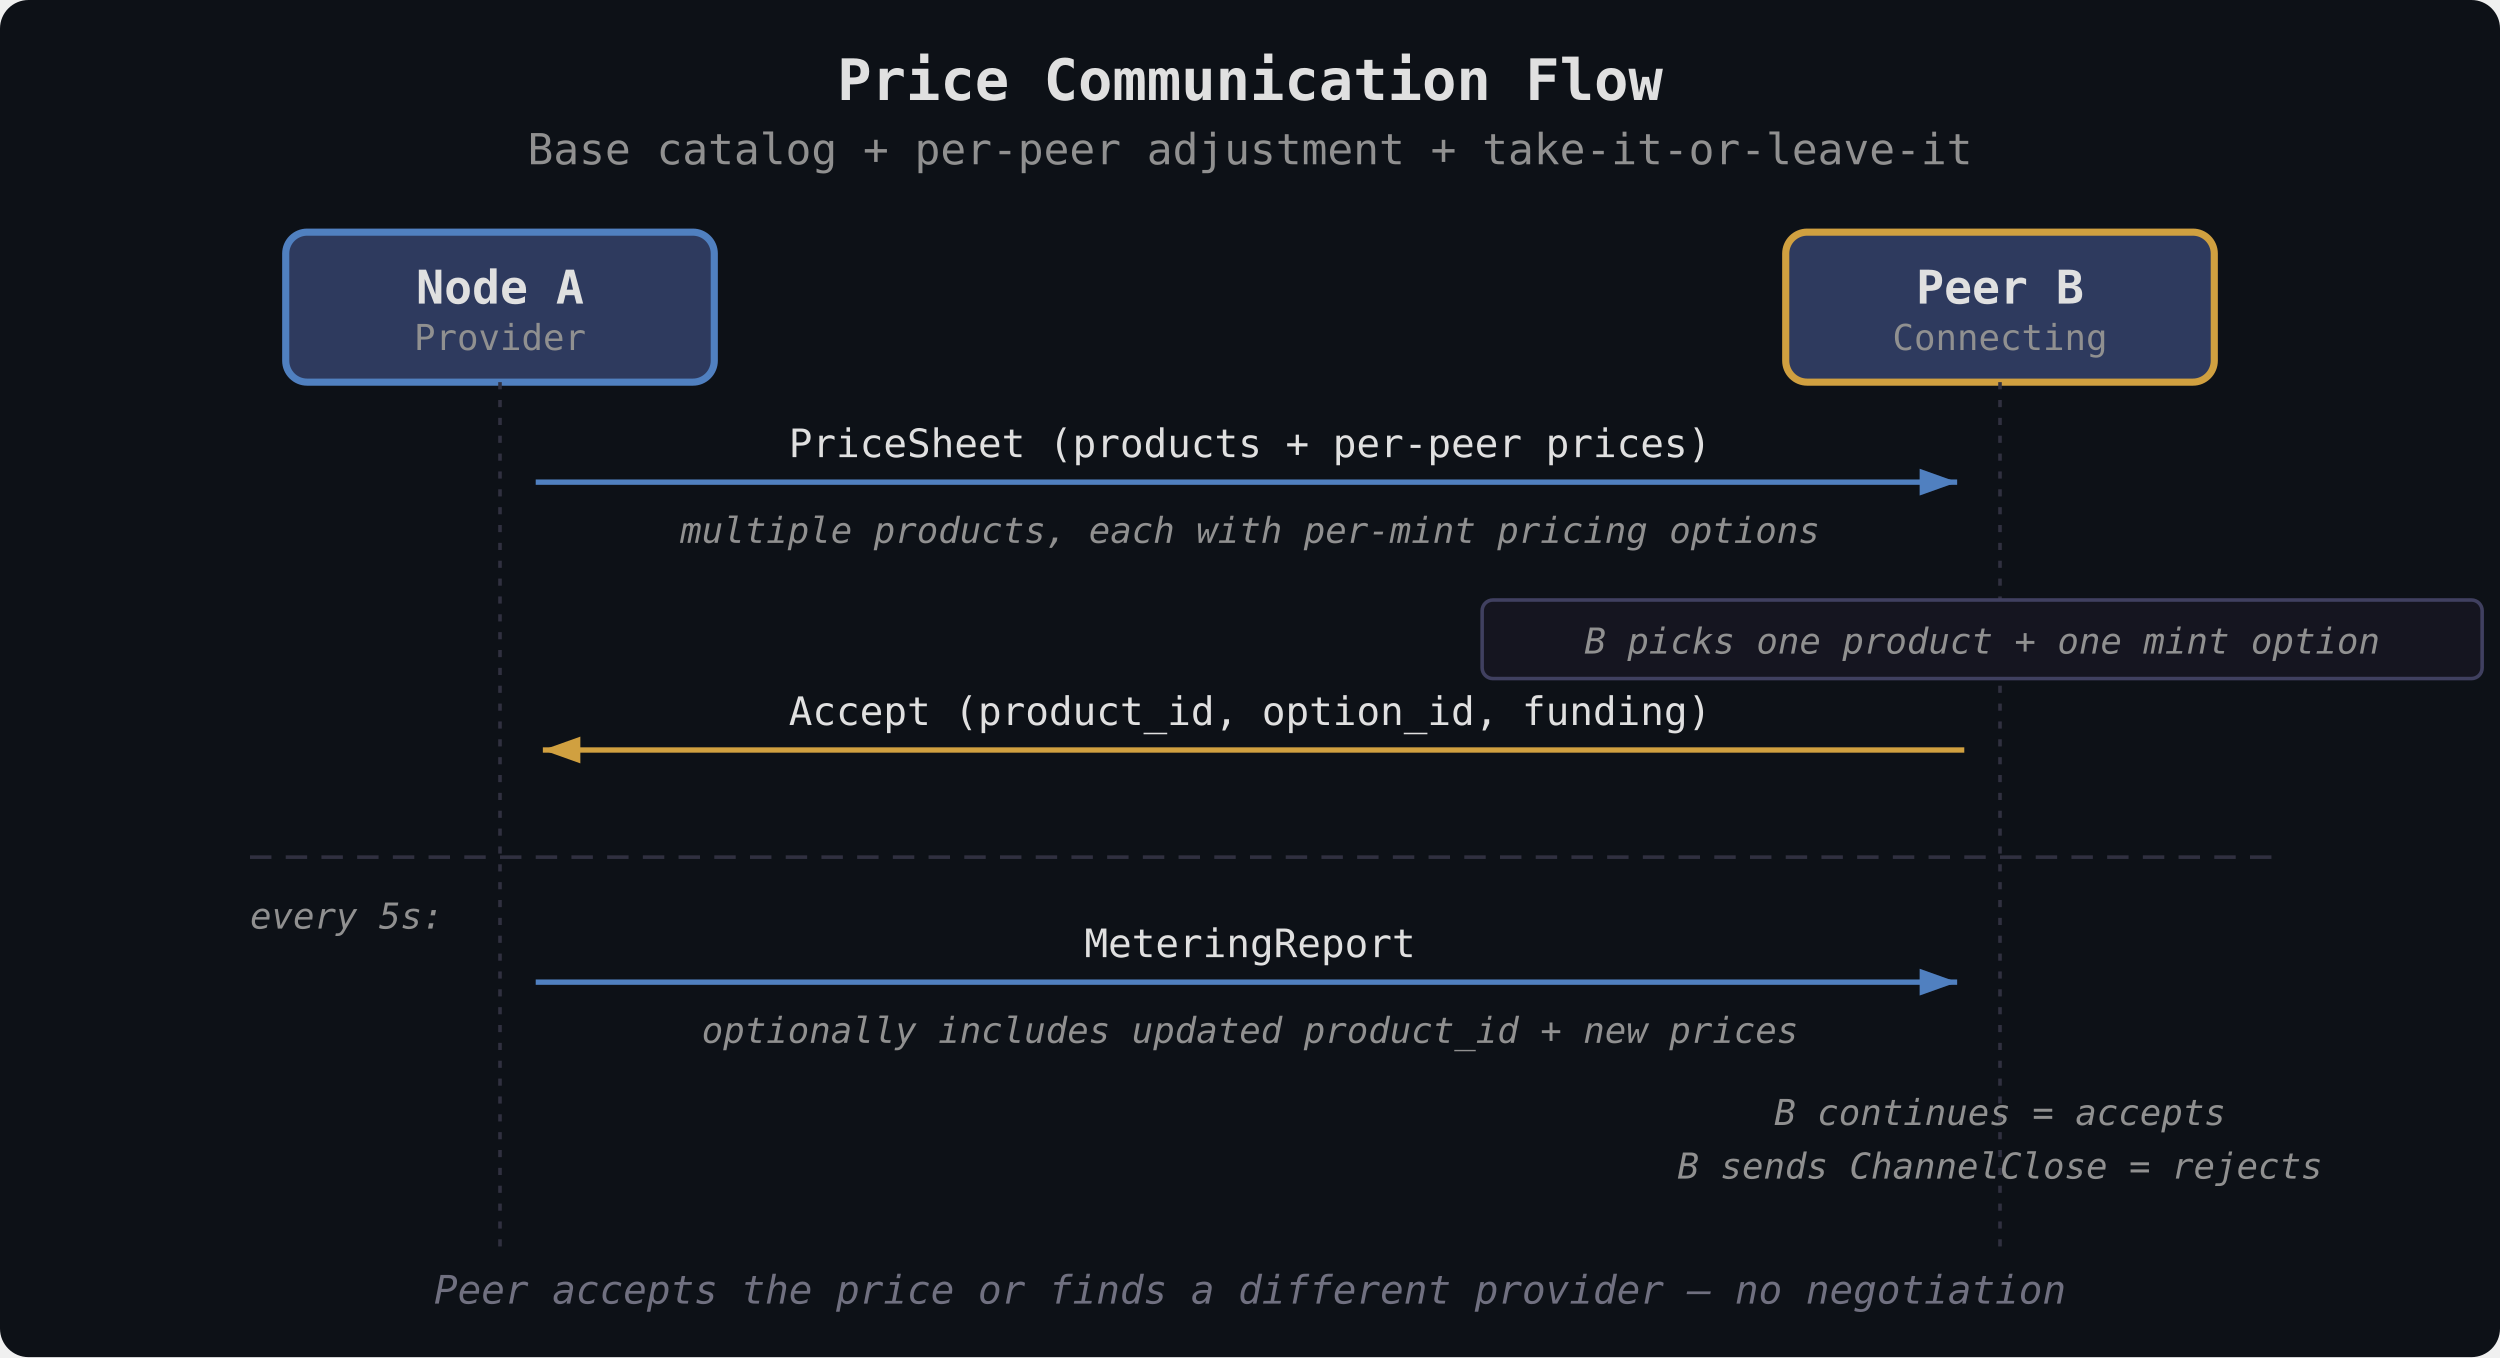
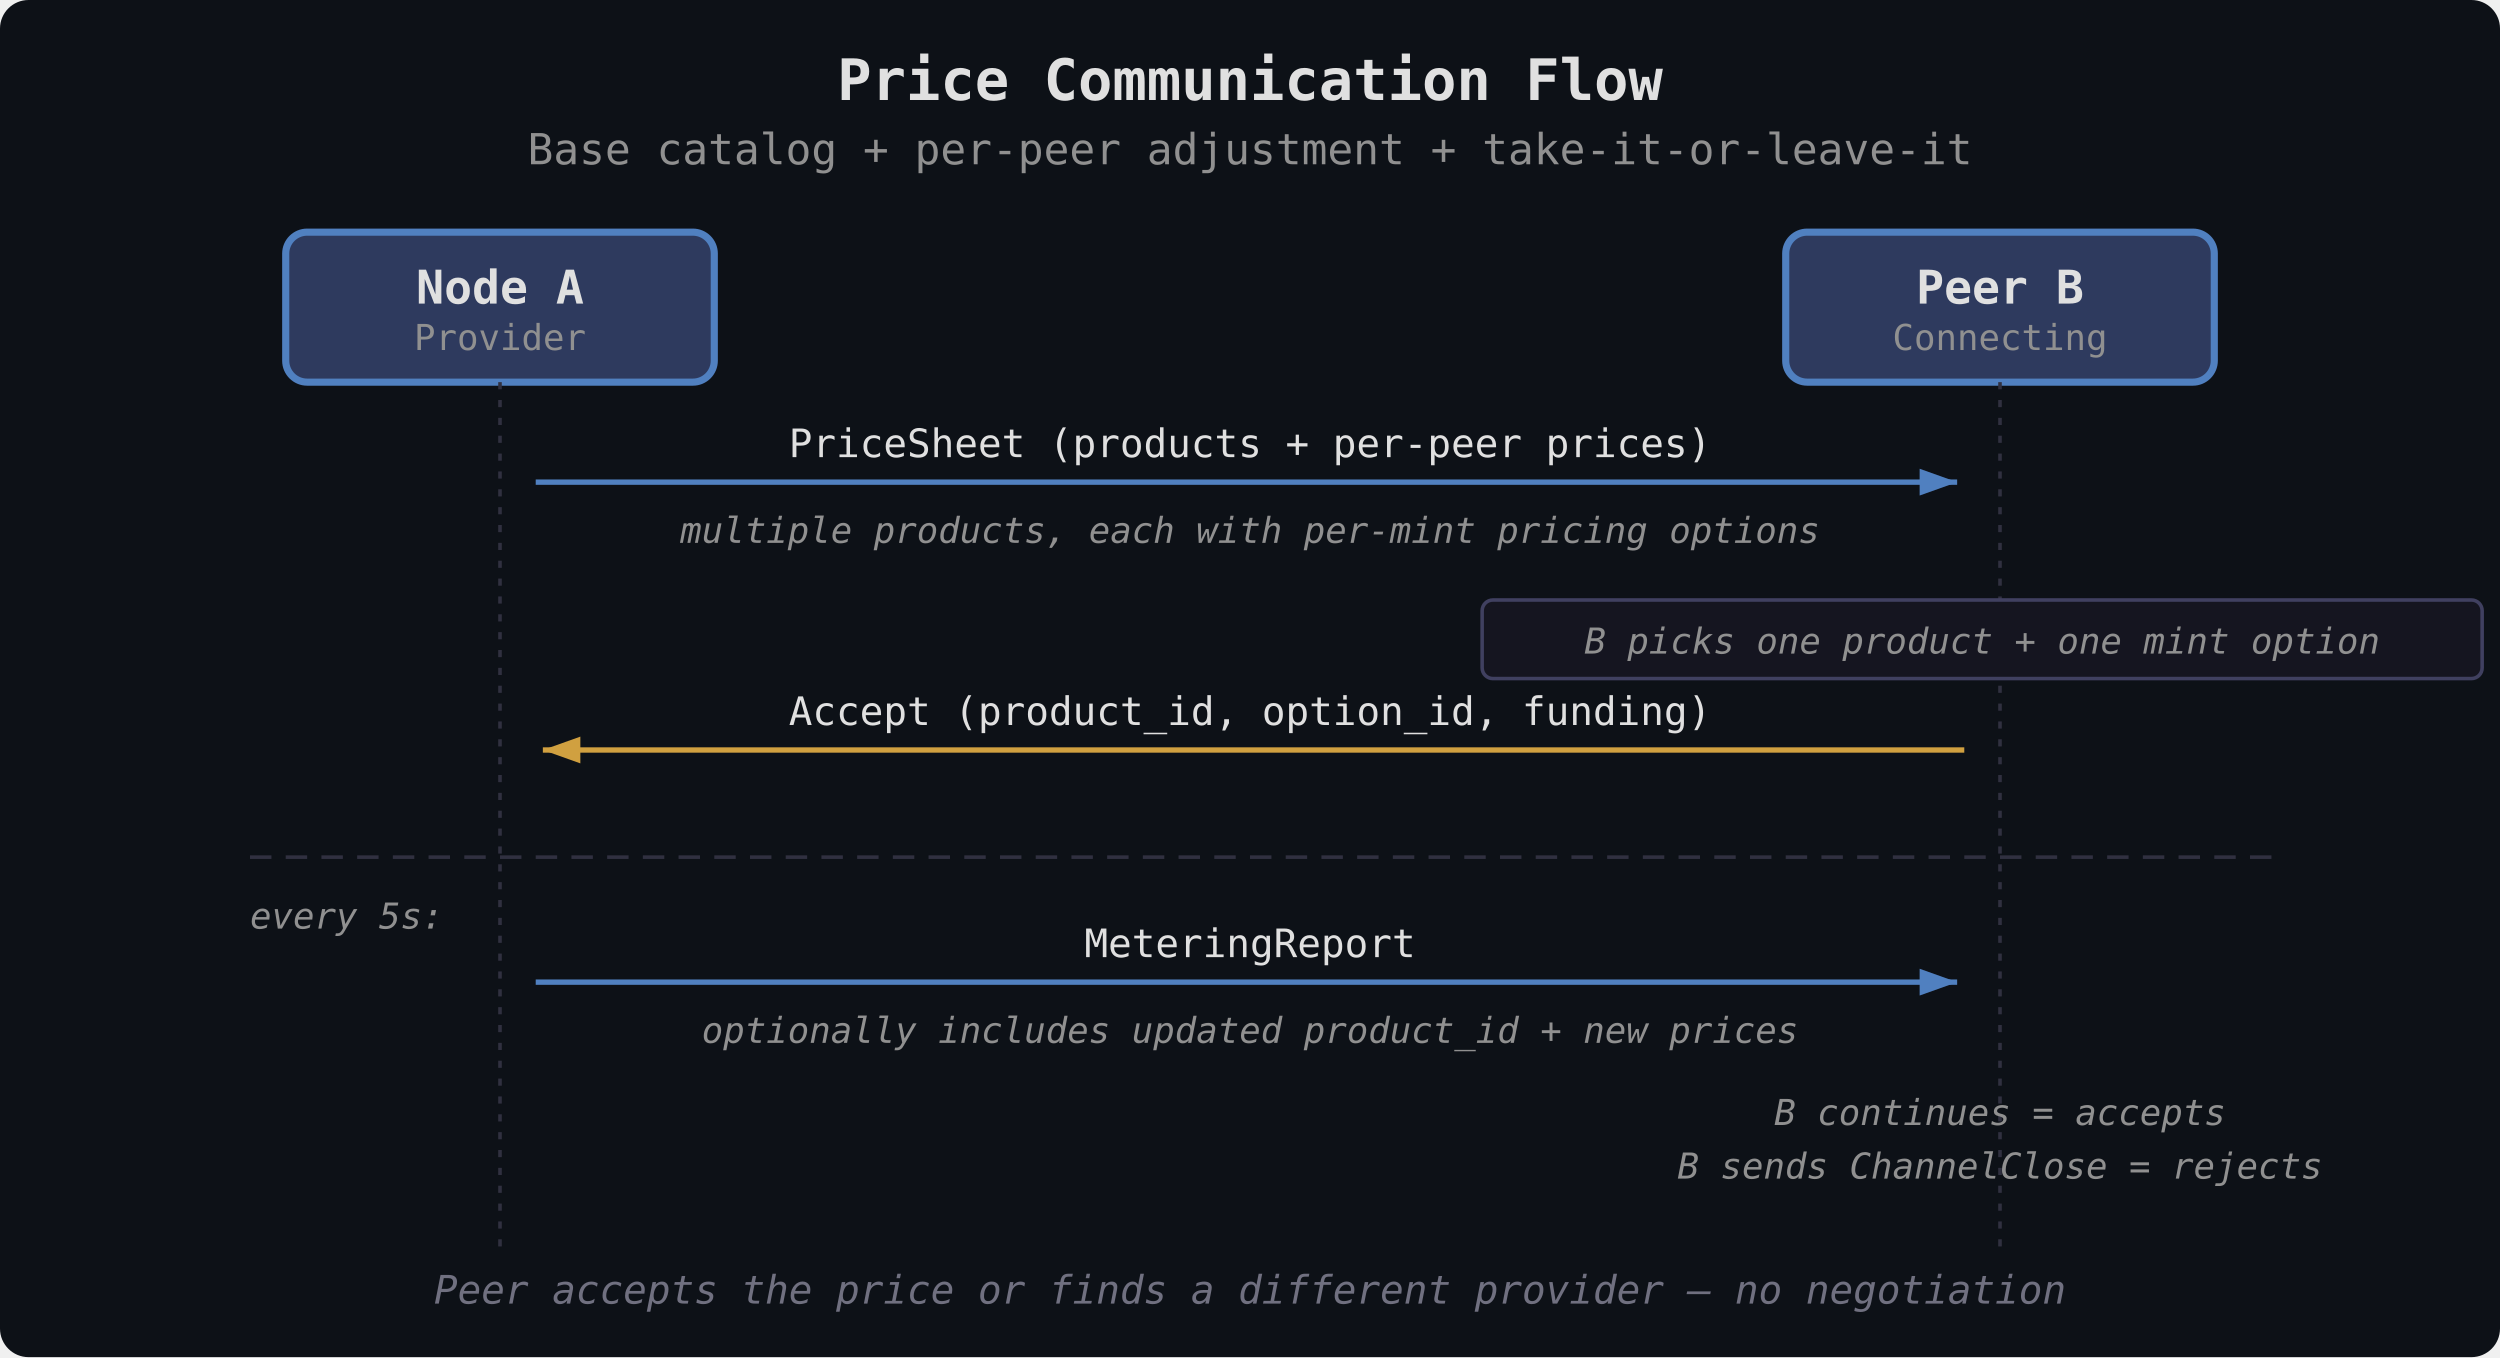
<svg xmlns="http://www.w3.org/2000/svg" viewBox="0 0 700 380" font-family="monospace" font-size="12">
  <style>
    text          { fill: #e0e0e0; }
    text.title    { font-size: 16px; font-weight: bold; }
    text.subtitle { font-size: 12px; fill: #909090; }
    text.nlabel   { font-size: 13px; font-weight: bold; }
    text.nrole    { font-size: 10px; fill: #909090; }
    text.alabel   { font-size: 11px; }
    text.annot    { font-size: 10px; fill: #909090; font-style: italic; }
    text.caption  { font-size: 11px; fill: #707080; font-style: italic; }
    line.sep      { stroke: #303040; stroke-width: 1; stroke-dasharray: 6,4; }
    line.life     { stroke: #303040; stroke-width: 1; stroke-dasharray: 2,3; }
+ 
+     .bg           { fill: #0d1117; }
+     .callout      { fill: #151520; }
+     .node         { fill: #2e3a5e; stroke: #5080c0; }
+ 
+     @media (prefers-color-scheme: light) {
+       text          { fill: #1f2328; }
+       text.subtitle, text.nrole, text.plabel, text.annot, text.altlabel,
+       text.elabel, text.mdesc, text.tlabel { fill: #656d76; }
+       text.caption  { fill: #7c8186; }
+       line.sep, line.life { stroke: #d1d9e0; }
+       rect.alt      { stroke: #d1d9e0; }
+       .bg           { fill: #ffffff; }
+       .callout      { fill: #f6f8fa; }
+       .node, rect.node { fill: #ddf4ff; stroke: #0969da; }
+       rect.compute, rect.result { fill: #f6f8fa; }
+     }
  </style>
  <defs>
    <marker id="pcR" markerWidth="7" markerHeight="5" refX="7" refY="2.5" orient="auto">
      <polygon points="0,0 7,2.5 0,5" fill="#5080c0" />
    </marker>
    <marker id="pcL" markerWidth="7" markerHeight="5" refX="7" refY="2.5" orient="auto">
      <polygon points="0,0 7,2.5 0,5" fill="#d0a040" />
    </marker>
  </defs>
-   <rect width="700" height="380" fill="#0d1117" rx="8" />
+   <rect width="700" height="380" rx="8" class="bg" />
  <text x="350" y="28" text-anchor="middle" class="title">Price Communication Flow</text>
  <text x="350" y="46" text-anchor="middle" class="subtitle">Base catalog + per-peer adjustment + take-it-or-leave-it</text>
-   <rect x="80" y="65" width="120" height="42" fill="#2e3a5e" stroke="#5080c0" stroke-width="2" rx="6" />
+   <rect x="80" y="65" width="120" height="42" class="node" stroke-width="2" rx="6" />
  <text x="140" y="85" text-anchor="middle" class="nlabel">Node A</text>
  <text x="140" y="98" text-anchor="middle" class="nrole">Provider</text>
-   <rect x="500" y="65" width="120" height="42" fill="#2e3a5e" stroke="#d0a040" stroke-width="2" rx="6" />
+   <rect x="500" y="65" width="120" height="42" class="node" stroke="#d0a040" stroke-width="2" rx="6" />
  <text x="560" y="85" text-anchor="middle" class="nlabel">Peer B</text>
  <text x="560" y="98" text-anchor="middle" class="nrole">Connecting</text>
  <line x1="140" y1="107" x2="140" y2="350" class="life" />
  <line x1="560" y1="107" x2="560" y2="350" class="life" />
  <line x1="150" y1="135" x2="548" y2="135" stroke="#5080c0" stroke-width="1.5" marker-end="url(#pcR)" />
  <text x="350" y="128" text-anchor="middle" class="alabel" fill="#5080c0">PriceSheet (products + per-peer prices)</text>
  <text x="350" y="152" text-anchor="middle" class="annot">multiple products, each with per-mint pricing options</text>
-   <rect x="415" y="168" width="280" height="22" rx="3" fill="#151520" stroke="#404060" stroke-width="1" />
+   <rect x="415" y="168" width="280" height="22" rx="3" class="callout" stroke="#404060" stroke-width="1" />
  <text x="555" y="183" text-anchor="middle" class="annot">B picks one product + one mint option</text>
  <line x1="550" y1="210" x2="152" y2="210" stroke="#d0a040" stroke-width="1.5" marker-end="url(#pcL)" />
  <text x="350" y="203" text-anchor="middle" class="alabel" fill="#d0a040">Accept (product_id, option_id, funding)</text>
  <line x1="70" y1="240" x2="640" y2="240" class="sep" />
  <text x="70" y="260" class="annot">every 5s:</text>
  <line x1="150" y1="275" x2="548" y2="275" stroke="#5080c0" stroke-width="1.5" marker-end="url(#pcR)" />
  <text x="350" y="268" text-anchor="middle" class="alabel" fill="#5080c0">MeteringReport</text>
  <text x="350" y="292" text-anchor="middle" class="annot">optionally includes updated product_id + new prices</text>
  <text x="560" y="315" text-anchor="middle" class="annot">B continues = accepts</text>
  <text x="560" y="330" text-anchor="middle" class="annot">B sends ChannelClose = rejects</text>
  <text x="350" y="365" text-anchor="middle" class="caption">Peer accepts the price or finds a different provider — no negotiation</text>
</svg>
